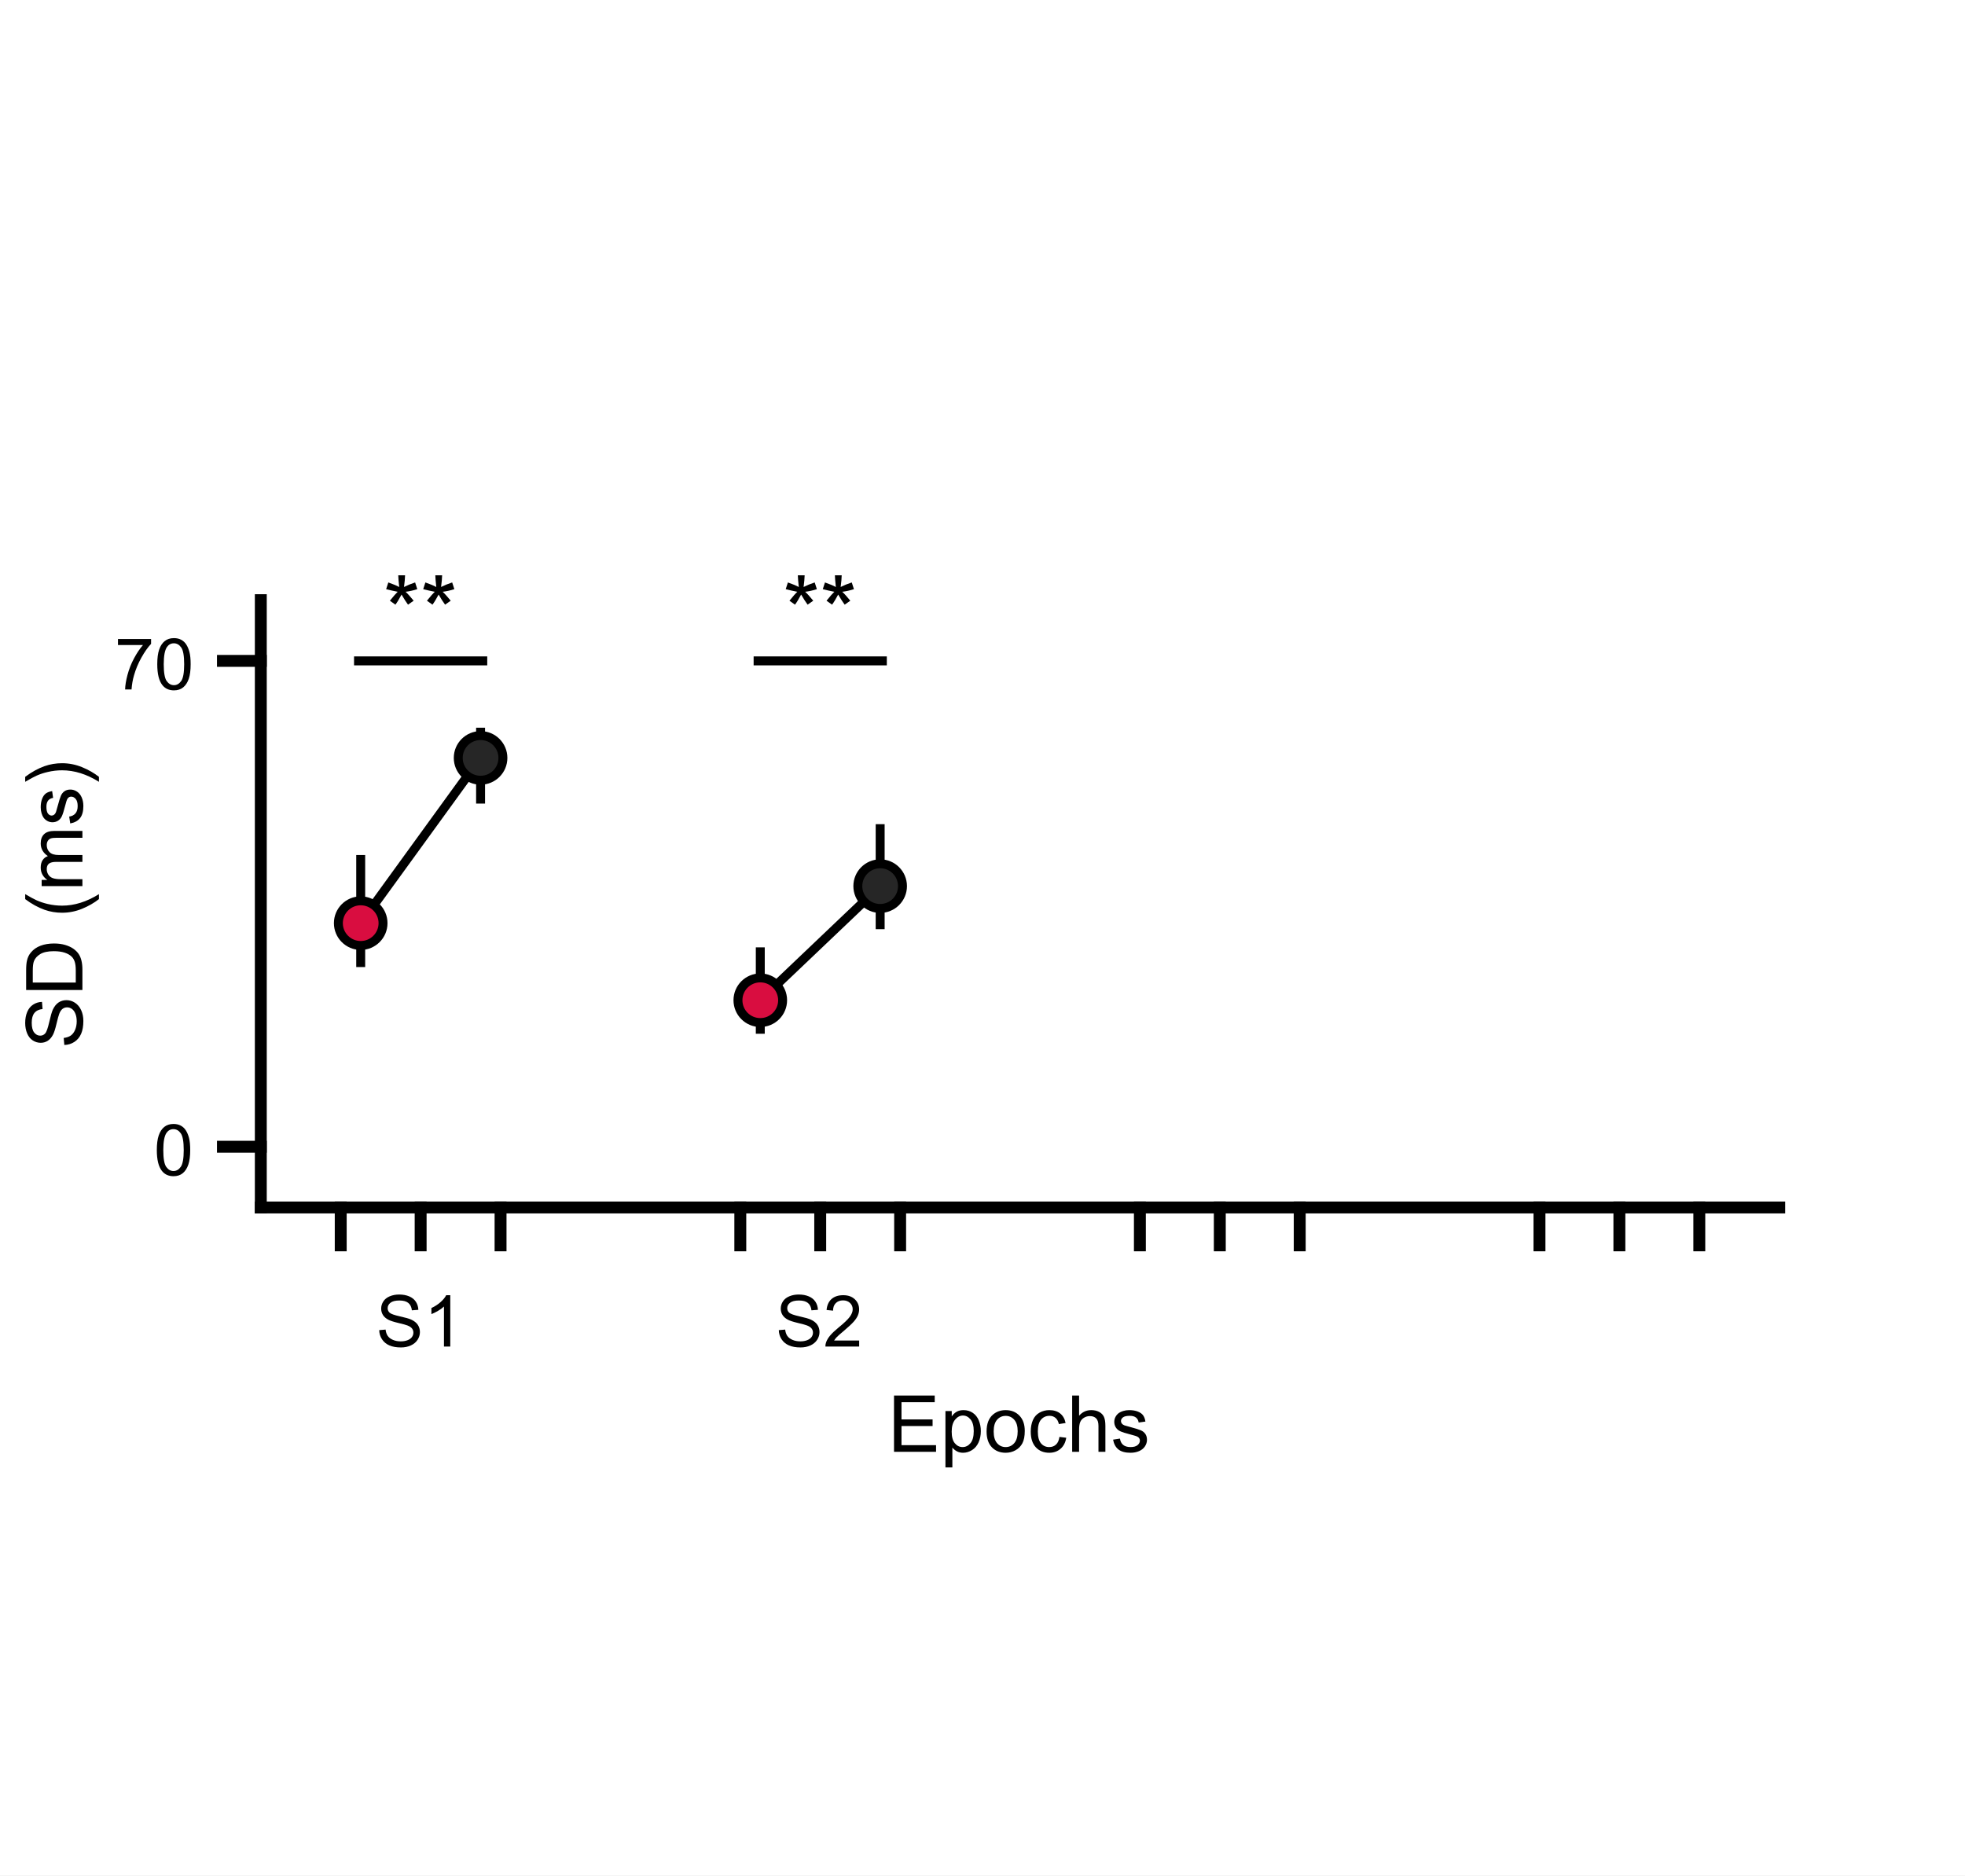
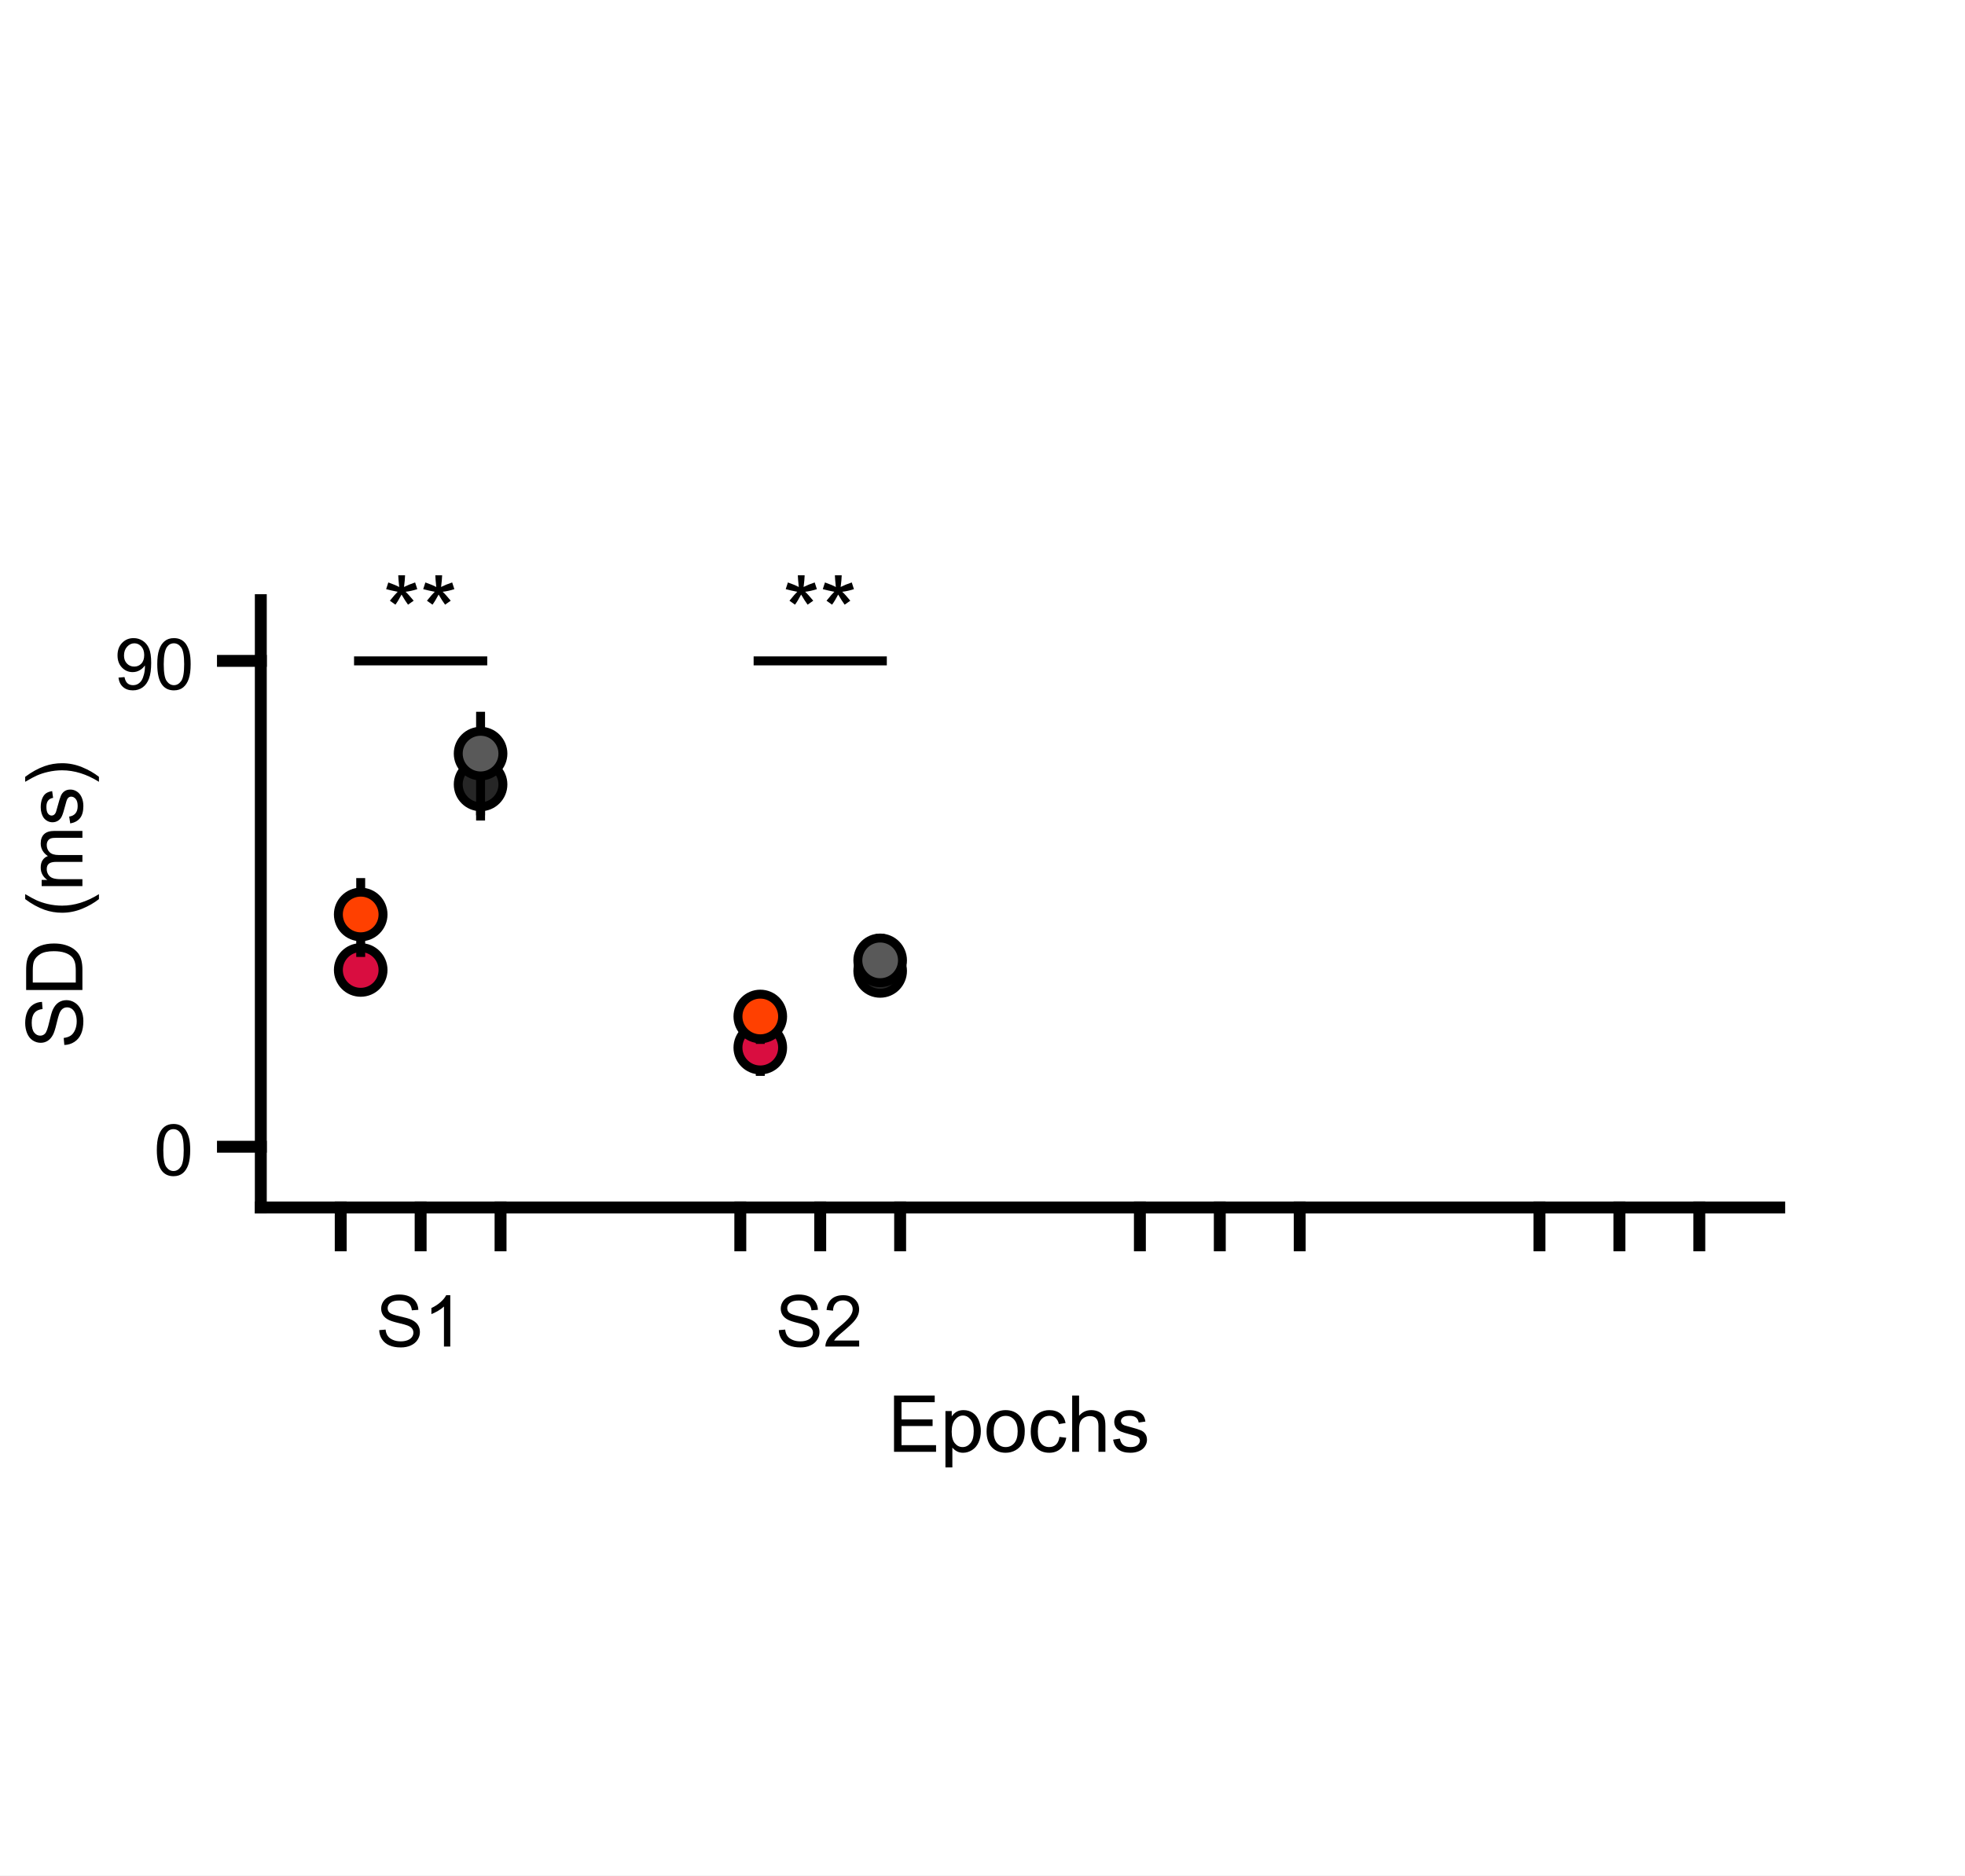
<svg xmlns="http://www.w3.org/2000/svg" style="fill-opacity:1; color-rendering:auto; color-interpolation:auto; text-rendering:auto; stroke:black; stroke-linecap:square; stroke-miterlimit:10; shape-rendering:auto; stroke-opacity:1; fill:black; stroke-dasharray:none; font-weight:normal; stroke-width:1; font-family:'Dialog'; font-style:normal; stroke-linejoin:miter; font-size:12px; stroke-dashoffset:0; image-rendering:auto;" width="550" height="525">
  <defs id="genericDefs" />
  <g>
    <defs id="defs1">
      <clipPath clipPathUnits="userSpaceOnUse" id="clipPath1">
        <path d="M0 0 L550 0 L550 525 L0 525 L0 0 Z" />
      </clipPath>
    </defs>
    <g style="fill:white; stroke:white;">
      <rect x="0" y="0" width="550" style="clip-path:url(#clipPath1); stroke:none;" height="525" />
    </g>
    <g style="fill:white; text-rendering:optimizeSpeed; color-rendering:optimizeSpeed; image-rendering:optimizeSpeed; shape-rendering:crispEdges; stroke:white; color-interpolation:sRGB;">
      <rect x="0" width="550" height="525" y="0" style="stroke:none;" />
    </g>
    <g style="text-rendering:geometricPrecision; stroke-width:3.333; color-interpolation:linearRGB; color-rendering:optimizeQuality; image-rendering:optimizeQuality; stroke-linejoin:round;">
      <line y2="338" style="fill:none;" x1="73" x2="498" y1="338" />
      <line y2="348.6" style="fill:none;" x1="95.368" x2="95.368" y1="338" />
      <line y2="348.6" style="fill:none;" x1="117.737" x2="117.737" y1="338" />
      <line y2="348.6" style="fill:none;" x1="140.105" x2="140.105" y1="338" />
      <line y2="348.6" style="fill:none;" x1="207.21" x2="207.21" y1="338" />
      <line y2="348.6" style="fill:none;" x1="229.579" x2="229.579" y1="338" />
      <line y2="348.6" style="fill:none;" x1="251.947" x2="251.947" y1="338" />
      <line y2="348.6" style="fill:none;" x1="319.053" x2="319.053" y1="338" />
      <line y2="348.6" style="fill:none;" x1="341.421" x2="341.421" y1="338" />
      <line y2="348.6" style="fill:none;" x1="363.789" x2="363.789" y1="338" />
      <line y2="348.6" style="fill:none;" x1="430.895" x2="430.895" y1="338" />
      <line y2="348.6" style="fill:none;" x1="453.263" x2="453.263" y1="338" />
      <line y2="348.6" style="fill:none;" x1="475.632" x2="475.632" y1="338" />
    </g>
    <g transform="translate(117.7368,355.9333)" style="font-size:20px; text-rendering:geometricPrecision; color-rendering:optimizeQuality; image-rendering:optimizeQuality; font-family:'SansSerif'; color-interpolation:linearRGB;">
      <path style="stroke:none;" d="M-11.594 16.406 L-9.812 16.25 Q-9.688 17.312 -9.227 18 Q-8.766 18.688 -7.789 19.117 Q-6.812 19.547 -5.578 19.547 Q-4.5 19.547 -3.672 19.227 Q-2.844 18.906 -2.438 18.344 Q-2.031 17.781 -2.031 17.109 Q-2.031 16.438 -2.422 15.938 Q-2.812 15.438 -3.703 15.094 Q-4.281 14.859 -6.258 14.391 Q-8.234 13.922 -9.016 13.5 Q-10.047 12.969 -10.547 12.172 Q-11.047 11.375 -11.047 10.391 Q-11.047 9.297 -10.438 8.359 Q-9.828 7.422 -8.641 6.93 Q-7.453 6.438 -6.016 6.438 Q-4.422 6.438 -3.203 6.953 Q-1.984 7.469 -1.336 8.461 Q-0.688 9.453 -0.641 10.719 L-2.453 10.859 Q-2.594 9.5 -3.438 8.805 Q-4.281 8.109 -5.938 8.109 Q-7.656 8.109 -8.445 8.742 Q-9.234 9.375 -9.234 10.25 Q-9.234 11.031 -8.672 11.531 Q-8.125 12.031 -5.812 12.547 Q-3.5 13.062 -2.641 13.453 Q-1.391 14.031 -0.797 14.914 Q-0.203 15.797 -0.203 16.953 Q-0.203 18.094 -0.859 19.109 Q-1.516 20.125 -2.742 20.688 Q-3.969 21.25 -5.5 21.25 Q-7.438 21.25 -8.75 20.68 Q-10.062 20.109 -10.812 18.969 Q-11.562 17.828 -11.594 16.406 ZM8.293 21 L6.527 21 L6.527 9.797 Q5.902 10.406 4.871 11.008 Q3.84 11.609 3.012 11.922 L3.012 10.219 Q4.496 9.531 5.598 8.539 Q6.699 7.547 7.152 6.625 L8.293 6.625 L8.293 21 Z" />
    </g>
    <g transform="translate(229.5789,355.9333)" style="font-size:20px; text-rendering:geometricPrecision; color-rendering:optimizeQuality; image-rendering:optimizeQuality; font-family:'SansSerif'; color-interpolation:linearRGB;">
      <path style="stroke:none;" d="M-11.594 16.406 L-9.812 16.25 Q-9.688 17.312 -9.227 18 Q-8.766 18.688 -7.789 19.117 Q-6.812 19.547 -5.578 19.547 Q-4.5 19.547 -3.672 19.227 Q-2.844 18.906 -2.438 18.344 Q-2.031 17.781 -2.031 17.109 Q-2.031 16.438 -2.422 15.938 Q-2.812 15.438 -3.703 15.094 Q-4.281 14.859 -6.258 14.391 Q-8.234 13.922 -9.016 13.5 Q-10.047 12.969 -10.547 12.172 Q-11.047 11.375 -11.047 10.391 Q-11.047 9.297 -10.438 8.359 Q-9.828 7.422 -8.641 6.93 Q-7.453 6.438 -6.016 6.438 Q-4.422 6.438 -3.203 6.953 Q-1.984 7.469 -1.336 8.461 Q-0.688 9.453 -0.641 10.719 L-2.453 10.859 Q-2.594 9.5 -3.438 8.805 Q-4.281 8.109 -5.938 8.109 Q-7.656 8.109 -8.445 8.742 Q-9.234 9.375 -9.234 10.25 Q-9.234 11.031 -8.672 11.531 Q-8.125 12.031 -5.812 12.547 Q-3.5 13.062 -2.641 13.453 Q-1.391 14.031 -0.797 14.914 Q-0.203 15.797 -0.203 16.953 Q-0.203 18.094 -0.859 19.109 Q-1.516 20.125 -2.742 20.688 Q-3.969 21.25 -5.5 21.25 Q-7.438 21.25 -8.75 20.68 Q-10.062 20.109 -10.812 18.969 Q-11.562 17.828 -11.594 16.406 ZM10.902 19.312 L10.902 21 L1.449 21 Q1.434 20.359 1.652 19.781 Q2.012 18.812 2.809 17.875 Q3.606 16.938 5.106 15.703 Q7.449 13.797 8.27 12.68 Q9.09 11.562 9.09 10.562 Q9.09 9.516 8.34 8.797 Q7.59 8.078 6.387 8.078 Q5.121 8.078 4.356 8.844 Q3.59 9.609 3.59 10.953 L1.777 10.766 Q1.965 8.75 3.176 7.688 Q4.387 6.625 6.434 6.625 Q8.48 6.625 9.684 7.766 Q10.887 8.906 10.887 10.594 Q10.887 11.453 10.535 12.289 Q10.184 13.125 9.371 14.039 Q8.559 14.953 6.668 16.562 Q5.074 17.891 4.629 18.359 Q4.184 18.828 3.887 19.312 L10.902 19.312 Z" />
    </g>
    <g transform="translate(285.5002,383.4)" style="font-size:22px; text-rendering:geometricPrecision; color-rendering:optimizeQuality; image-rendering:optimizeQuality; font-family:'SansSerif'; color-interpolation:linearRGB;">
      <path style="stroke:none;" d="M-35.266 23 L-35.266 7.25 L-23.875 7.25 L-23.875 9.109 L-33.172 9.109 L-33.172 13.938 L-24.469 13.938 L-24.469 15.781 L-33.172 15.781 L-33.172 21.141 L-23.5 21.141 L-23.5 23 L-35.266 23 ZM-20.873 27.375 L-20.873 11.594 L-19.107 11.594 L-19.107 13.078 Q-18.498 12.203 -17.709 11.766 Q-16.92 11.328 -15.81 11.328 Q-14.342 11.328 -13.225 12.086 Q-12.107 12.844 -11.537 14.211 Q-10.967 15.578 -10.967 17.203 Q-10.967 18.953 -11.6 20.359 Q-12.232 21.766 -13.428 22.516 Q-14.623 23.266 -15.951 23.266 Q-16.904 23.266 -17.678 22.852 Q-18.451 22.438 -18.936 21.812 L-18.936 27.375 L-20.873 27.375 ZM-19.123 17.359 Q-19.123 19.562 -18.232 20.617 Q-17.342 21.672 -16.076 21.672 Q-14.779 21.672 -13.865 20.578 Q-12.951 19.484 -12.951 17.203 Q-12.951 15.016 -13.85 13.93 Q-14.748 12.844 -15.982 12.844 Q-17.217 12.844 -18.17 14 Q-19.123 15.156 -19.123 17.359 ZM-9.356 17.297 Q-9.356 14.125 -7.591 12.594 Q-6.122 11.328 -4.013 11.328 Q-1.653 11.328 -0.161 12.875 Q1.331 14.422 1.331 17.141 Q1.331 19.344 0.667 20.602 Q0.003 21.859 -1.255 22.562 Q-2.513 23.266 -4.013 23.266 Q-6.403 23.266 -7.88 21.727 Q-9.356 20.188 -9.356 17.297 ZM-7.372 17.297 Q-7.372 19.484 -6.419 20.578 Q-5.466 21.672 -4.013 21.672 Q-2.575 21.672 -1.614 20.57 Q-0.653 19.469 -0.653 17.234 Q-0.653 15.109 -1.614 14.023 Q-2.575 12.938 -4.013 12.938 Q-5.466 12.938 -6.419 14.023 Q-7.372 15.109 -7.372 17.297 ZM11.035 18.828 L12.941 19.062 Q12.629 21.031 11.348 22.148 Q10.066 23.266 8.191 23.266 Q5.848 23.266 4.426 21.734 Q3.004 20.203 3.004 17.344 Q3.004 15.484 3.613 14.102 Q4.223 12.719 5.481 12.023 Q6.738 11.328 8.207 11.328 Q10.066 11.328 11.246 12.273 Q12.426 13.219 12.754 14.938 L10.879 15.234 Q10.613 14.078 9.926 13.5 Q9.238 12.922 8.285 12.922 Q6.816 12.922 5.902 13.969 Q4.988 15.016 4.988 17.281 Q4.988 19.578 5.871 20.625 Q6.754 21.672 8.176 21.672 Q9.316 21.672 10.074 20.969 Q10.832 20.266 11.035 18.828 ZM14.598 23 L14.598 7.25 L16.535 7.25 L16.535 12.906 Q17.879 11.328 19.941 11.328 Q21.207 11.328 22.145 11.828 Q23.082 12.328 23.488 13.211 Q23.895 14.094 23.895 15.766 L23.895 23 L21.957 23 L21.957 15.766 Q21.957 14.312 21.324 13.656 Q20.691 13 19.551 13 Q18.691 13 17.934 13.445 Q17.176 13.891 16.855 14.656 Q16.535 15.422 16.535 16.766 L16.535 23 L14.598 23 ZM26.052 19.594 L27.974 19.297 Q28.13 20.438 28.864 21.055 Q29.599 21.672 30.927 21.672 Q32.255 21.672 32.903 21.125 Q33.552 20.578 33.552 19.859 Q33.552 19.203 32.974 18.828 Q32.583 18.562 31.005 18.172 Q28.864 17.625 28.044 17.234 Q27.224 16.844 26.802 16.148 Q26.38 15.453 26.38 14.625 Q26.38 13.859 26.731 13.211 Q27.083 12.562 27.677 12.125 Q28.13 11.797 28.911 11.562 Q29.692 11.328 30.583 11.328 Q31.927 11.328 32.942 11.719 Q33.958 12.109 34.442 12.766 Q34.927 13.422 35.099 14.531 L33.208 14.797 Q33.083 13.906 32.466 13.414 Q31.849 12.922 30.724 12.922 Q29.38 12.922 28.817 13.359 Q28.255 13.797 28.255 14.391 Q28.255 14.766 28.489 15.078 Q28.724 15.391 29.224 15.594 Q29.52 15.688 30.927 16.078 Q32.989 16.625 33.802 16.977 Q34.614 17.328 35.075 17.992 Q35.536 18.656 35.536 19.641 Q35.536 20.609 34.974 21.469 Q34.411 22.328 33.341 22.797 Q32.27 23.266 30.927 23.266 Q28.708 23.266 27.544 22.336 Q26.38 21.406 26.052 19.594 Z" />
    </g>
    <g style="text-rendering:geometricPrecision; stroke-width:3.333; color-interpolation:linearRGB; color-rendering:optimizeQuality; image-rendering:optimizeQuality; stroke-linejoin:round;">
      <line y2="168" style="fill:none;" x1="73" x2="73" y1="338" />
      <line y2="321" style="fill:none;" x1="73" x2="62.4" y1="321" />
      <line y2="185" style="fill:none;" x1="73" x2="62.4" y1="185" />
    </g>
    <g transform="translate(55.0667,321)" style="font-size:20px; text-rendering:geometricPrecision; color-rendering:optimizeQuality; image-rendering:optimizeQuality; font-family:'SansSerif'; color-interpolation:linearRGB;">
      <path style="stroke:none;" d="M-11.172 0.938 Q-11.172 -1.594 -10.648 -3.148 Q-10.125 -4.703 -9.094 -5.539 Q-8.062 -6.375 -6.5 -6.375 Q-5.344 -6.375 -4.477 -5.914 Q-3.609 -5.453 -3.047 -4.578 Q-2.484 -3.703 -2.156 -2.445 Q-1.828 -1.188 -1.828 0.938 Q-1.828 3.453 -2.352 5 Q-2.875 6.547 -3.898 7.398 Q-4.922 8.25 -6.5 8.25 Q-8.578 8.25 -9.75 6.766 Q-11.172 4.969 -11.172 0.938 ZM-9.359 0.938 Q-9.359 4.469 -8.539 5.633 Q-7.719 6.797 -6.5 6.797 Q-5.297 6.797 -4.469 5.625 Q-3.641 4.453 -3.641 0.938 Q-3.641 -2.594 -4.469 -3.758 Q-5.297 -4.922 -6.516 -4.922 Q-7.734 -4.922 -8.453 -3.891 Q-9.359 -2.594 -9.359 0.938 Z" />
    </g>
    <g transform="translate(55.0667,185)" style="font-size:20px; text-rendering:geometricPrecision; color-rendering:optimizeQuality; image-rendering:optimizeQuality; font-family:'SansSerif'; color-interpolation:linearRGB;">
-       <path style="stroke:none;" d="M-22.047 -4.438 L-22.047 -6.125 L-12.781 -6.125 L-12.781 -4.766 Q-14.156 -3.312 -15.5 -0.898 Q-16.844 1.516 -17.562 4.062 Q-18.094 5.859 -18.25 8 L-20.047 8 Q-20.016 6.312 -19.383 3.922 Q-18.75 1.531 -17.562 -0.695 Q-16.375 -2.922 -15.047 -4.438 L-22.047 -4.438 ZM-11.049 0.938 Q-11.049 -1.594 -10.525 -3.148 Q-10.002 -4.703 -8.971 -5.539 Q-7.939 -6.375 -6.377 -6.375 Q-5.221 -6.375 -4.354 -5.914 Q-3.486 -5.453 -2.924 -4.578 Q-2.361 -3.703 -2.033 -2.445 Q-1.705 -1.188 -1.705 0.938 Q-1.705 3.453 -2.228 5 Q-2.752 6.547 -3.775 7.398 Q-4.799 8.25 -6.377 8.25 Q-8.455 8.25 -9.627 6.766 Q-11.049 4.969 -11.049 0.938 ZM-9.236 0.938 Q-9.236 4.469 -8.416 5.633 Q-7.596 6.797 -6.377 6.797 Q-5.174 6.797 -4.346 5.625 Q-3.518 4.453 -3.518 0.938 Q-3.518 -2.594 -4.346 -3.758 Q-5.174 -4.922 -6.393 -4.922 Q-7.611 -4.922 -8.33 -3.891 Q-9.236 -2.594 -9.236 0.938 Z" />
+       <path style="stroke:none;" d="M-21.906 4.688 L-20.219 4.531 Q-20 5.719 -19.398 6.258 Q-18.797 6.797 -17.844 6.797 Q-17.031 6.797 -16.422 6.43 Q-15.812 6.062 -15.422 5.438 Q-15.031 4.812 -14.766 3.758 Q-14.5 2.703 -14.5 1.609 Q-14.5 1.5 -14.516 1.266 Q-15.047 2.094 -15.953 2.617 Q-16.859 3.141 -17.938 3.141 Q-19.703 3.141 -20.938 1.852 Q-22.172 0.562 -22.172 -1.547 Q-22.172 -3.719 -20.883 -5.047 Q-19.594 -6.375 -17.672 -6.375 Q-16.266 -6.375 -15.109 -5.625 Q-13.953 -4.875 -13.352 -3.484 Q-12.75 -2.094 -12.75 0.547 Q-12.75 3.297 -13.352 4.922 Q-13.953 6.547 -15.125 7.398 Q-16.297 8.25 -17.875 8.25 Q-19.562 8.25 -20.625 7.312 Q-21.688 6.375 -21.906 4.688 ZM-14.703 -1.625 Q-14.703 -3.141 -15.508 -4.031 Q-16.312 -4.922 -17.453 -4.922 Q-18.625 -4.922 -19.492 -3.961 Q-20.359 -3 -20.359 -1.484 Q-20.359 -0.109 -19.539 0.742 Q-18.719 1.594 -17.5 1.594 Q-16.281 1.594 -15.492 0.742 Q-14.703 -0.109 -14.703 -1.625 ZM-11.049 0.938 Q-11.049 -1.594 -10.525 -3.148 Q-10.002 -4.703 -8.971 -5.539 Q-7.939 -6.375 -6.377 -6.375 Q-5.221 -6.375 -4.354 -5.914 Q-3.486 -5.453 -2.924 -4.578 Q-2.361 -3.703 -2.033 -2.445 Q-1.705 -1.188 -1.705 0.938 Q-1.705 3.453 -2.228 5 Q-2.752 6.547 -3.775 7.398 Q-4.799 8.25 -6.377 8.25 Q-8.455 8.25 -9.627 6.766 Q-11.049 4.969 -11.049 0.938 ZM-9.236 0.938 Q-9.236 4.469 -8.416 5.633 Q-7.596 6.797 -6.377 6.797 Q-5.174 6.797 -4.346 5.625 Q-3.518 4.453 -3.518 0.938 Q-3.518 -2.594 -4.346 -3.758 Q-5.174 -4.922 -6.393 -4.922 Q-7.611 -4.922 -8.33 -3.891 Q-9.236 -2.594 -9.236 0.938 Z" />
    </g>
    <g transform="translate(28.0667,252.9999) rotate(-90)" style="font-size:22px; text-rendering:geometricPrecision; color-rendering:optimizeQuality; image-rendering:optimizeQuality; font-family:'SansSerif'; color-interpolation:linearRGB;">
      <path style="stroke:none;" d="M-39.516 -10.062 L-37.547 -10.234 Q-37.406 -9.047 -36.898 -8.289 Q-36.391 -7.531 -35.312 -7.062 Q-34.234 -6.594 -32.891 -6.594 Q-31.703 -6.594 -30.789 -6.953 Q-29.875 -7.312 -29.43 -7.93 Q-28.984 -8.547 -28.984 -9.281 Q-28.984 -10.016 -29.414 -10.57 Q-29.844 -11.125 -30.828 -11.5 Q-31.469 -11.75 -33.641 -12.266 Q-35.812 -12.781 -36.672 -13.25 Q-37.797 -13.844 -38.352 -14.719 Q-38.906 -15.594 -38.906 -16.672 Q-38.906 -17.875 -38.234 -18.906 Q-37.562 -19.938 -36.258 -20.477 Q-34.953 -21.016 -33.359 -21.016 Q-31.609 -21.016 -30.273 -20.453 Q-28.938 -19.891 -28.219 -18.797 Q-27.5 -17.703 -27.453 -16.312 L-29.453 -16.156 Q-29.609 -17.656 -30.539 -18.422 Q-31.469 -19.188 -33.281 -19.188 Q-35.172 -19.188 -36.039 -18.492 Q-36.906 -17.797 -36.906 -16.812 Q-36.906 -15.969 -36.281 -15.422 Q-35.688 -14.875 -33.148 -14.297 Q-30.609 -13.719 -29.656 -13.297 Q-28.281 -12.656 -27.625 -11.688 Q-26.969 -10.719 -26.969 -9.453 Q-26.969 -8.188 -27.695 -7.078 Q-28.422 -5.969 -29.766 -5.352 Q-31.109 -4.734 -32.797 -4.734 Q-34.938 -4.734 -36.383 -5.359 Q-37.828 -5.984 -38.648 -7.234 Q-39.469 -8.484 -39.516 -10.062 ZM-24.123 -5 L-24.123 -20.75 L-18.701 -20.75 Q-16.873 -20.75 -15.904 -20.516 Q-14.545 -20.219 -13.592 -19.391 Q-12.342 -18.344 -11.725 -16.703 Q-11.107 -15.062 -11.107 -12.953 Q-11.107 -11.172 -11.529 -9.781 Q-11.951 -8.391 -12.607 -7.484 Q-13.264 -6.578 -14.037 -6.055 Q-14.81 -5.531 -15.912 -5.266 Q-17.014 -5 -18.451 -5 L-24.123 -5 ZM-22.045 -6.859 L-18.686 -6.859 Q-17.123 -6.859 -16.24 -7.148 Q-15.357 -7.438 -14.826 -7.969 Q-14.092 -8.703 -13.678 -9.953 Q-13.264 -11.203 -13.264 -13 Q-13.264 -15.469 -14.068 -16.789 Q-14.873 -18.109 -16.045 -18.562 Q-16.873 -18.891 -18.732 -18.891 L-22.045 -18.891 L-22.045 -6.859 ZM1.315 -0.375 Q-0.279 -2.391 -1.389 -5.094 Q-2.498 -7.797 -2.498 -10.703 Q-2.498 -13.266 -1.67 -15.609 Q-0.701 -18.328 1.315 -21.016 L2.705 -21.016 Q1.408 -18.781 0.986 -17.828 Q0.33 -16.344 -0.045 -14.734 Q-0.514 -12.719 -0.514 -10.688 Q-0.514 -5.531 2.705 -0.375 L1.315 -0.375 ZM4.953 -5 L4.953 -16.406 L6.688 -16.406 L6.688 -14.812 Q7.219 -15.641 8.109 -16.156 Q9 -16.672 10.141 -16.672 Q11.406 -16.672 12.219 -16.141 Q13.031 -15.609 13.359 -14.672 Q14.719 -16.672 16.891 -16.672 Q18.578 -16.672 19.492 -15.727 Q20.406 -14.781 20.406 -12.828 L20.406 -5 L18.484 -5 L18.484 -12.188 Q18.484 -13.344 18.297 -13.859 Q18.109 -14.375 17.617 -14.68 Q17.125 -14.984 16.453 -14.984 Q15.25 -14.984 14.453 -14.188 Q13.656 -13.391 13.656 -11.625 L13.656 -5 L11.734 -5 L11.734 -12.406 Q11.734 -13.703 11.258 -14.344 Q10.781 -14.984 9.703 -14.984 Q8.891 -14.984 8.195 -14.555 Q7.5 -14.125 7.195 -13.305 Q6.891 -12.484 6.891 -10.922 L6.891 -5 L4.953 -5 ZM22.498 -8.406 L24.42 -8.703 Q24.576 -7.562 25.311 -6.945 Q26.045 -6.328 27.373 -6.328 Q28.701 -6.328 29.35 -6.875 Q29.998 -7.422 29.998 -8.141 Q29.998 -8.797 29.42 -9.172 Q29.029 -9.438 27.451 -9.828 Q25.311 -10.375 24.49 -10.766 Q23.67 -11.156 23.248 -11.852 Q22.826 -12.547 22.826 -13.375 Q22.826 -14.141 23.178 -14.789 Q23.529 -15.438 24.123 -15.875 Q24.576 -16.203 25.357 -16.438 Q26.139 -16.672 27.029 -16.672 Q28.373 -16.672 29.389 -16.281 Q30.404 -15.891 30.889 -15.234 Q31.373 -14.578 31.545 -13.469 L29.654 -13.203 Q29.529 -14.094 28.912 -14.586 Q28.295 -15.078 27.17 -15.078 Q25.826 -15.078 25.264 -14.641 Q24.701 -14.203 24.701 -13.609 Q24.701 -13.234 24.936 -12.922 Q25.17 -12.609 25.67 -12.406 Q25.967 -12.312 27.373 -11.922 Q29.436 -11.375 30.248 -11.023 Q31.061 -10.672 31.521 -10.008 Q31.982 -9.344 31.982 -8.359 Q31.982 -7.391 31.42 -6.531 Q30.857 -5.672 29.787 -5.203 Q28.717 -4.734 27.373 -4.734 Q25.154 -4.734 23.99 -5.664 Q22.826 -6.594 22.498 -8.406 ZM35.545 -0.375 L34.154 -0.375 Q37.373 -5.531 37.373 -10.688 Q37.373 -12.719 36.904 -14.703 Q36.545 -16.312 35.889 -17.797 Q35.467 -18.766 34.154 -21.016 L35.545 -21.016 Q37.56 -18.328 38.529 -15.609 Q39.357 -13.266 39.357 -10.703 Q39.357 -7.797 38.248 -5.094 Q37.139 -2.391 35.545 -0.375 Z" />
    </g>
    <g style="stroke-linecap:butt; text-rendering:geometricPrecision; color-rendering:optimizeQuality; image-rendering:optimizeQuality; stroke-linejoin:round; color-interpolation:linearRGB; stroke-width:2.5;">
-       <line y2="212.156" style="fill:none;" x1="100.96" x2="134.513" y1="258.412" />
-       <line y2="270.698" style="fill:none;" x1="100.96" x2="100.96" y1="258.412" />
-       <line y2="239.349" style="fill:none;" x1="100.96" x2="100.96" y1="258.412" />
+       <line y2="278.298" style="fill:none;" x1="100.96" x2="100.96" y1="271.519" />
+       <line y2="266.523" style="fill:none;" x1="100.96" x2="100.96" y1="271.519" />
    </g>
-     <g transform="translate(100.9605,258.4121)" style="fill:rgb(217,13,64); text-rendering:geometricPrecision; color-rendering:optimizeQuality; image-rendering:optimizeQuality; color-interpolation:linearRGB; stroke:rgb(217,13,64);">
+     <g transform="translate(100.9605,271.5191)" style="fill:rgb(217,13,64); text-rendering:geometricPrecision; color-rendering:optimizeQuality; image-rendering:optimizeQuality; color-interpolation:linearRGB; stroke:rgb(217,13,64);">
      <circle r="6.25" style="stroke:none;" cx="0" cy="0" />
    </g>
-     <g transform="translate(100.9605,258.4121)" style="stroke-linecap:butt; text-rendering:geometricPrecision; color-rendering:optimizeQuality; image-rendering:optimizeQuality; stroke-linejoin:round; color-interpolation:linearRGB; stroke-width:2.5;">
+     <g transform="translate(100.9605,271.5191)" style="stroke-linecap:butt; text-rendering:geometricPrecision; color-rendering:optimizeQuality; image-rendering:optimizeQuality; stroke-linejoin:round; color-interpolation:linearRGB; stroke-width:2.5;">
      <path style="stroke:none;" d="M0 -5 C2.761 -5 5 -2.761 5 0 L5 0 C5 2.761 2.761 5 -0 5 C-2.761 5 -5 2.761 -5 -0 C-5 -2.761 -2.761 -5 0 -5 ZM0 -7.5 C-4.142 -7.5 -7.5 -4.142 -7.5 -0 C-7.5 4.142 -4.142 7.5 -0 7.5 C4.142 7.5 7.5 4.142 7.5 0 L7.5 0 C7.5 -4.142 4.142 -7.5 0 -7.5 Z" />
-       <line transform="translate(-100.9605,-258.4121)" x1="134.513" x2="134.513" y1="212.156" style="fill:none;" y2="224.947" />
-       <line transform="translate(-100.9605,-258.4121)" x1="134.513" x2="134.513" y1="212.156" style="fill:none;" y2="203.702" />
+       <line transform="translate(-100.9605,-271.5191)" x1="134.513" x2="134.513" y1="219.584" style="fill:none;" y2="228.229" />
+       <line transform="translate(-100.9605,-271.5191)" x1="134.513" x2="134.513" y1="219.584" style="fill:none;" y2="207.101" />
    </g>
-     <g transform="translate(134.5132,212.1561)" style="fill:rgb(38,38,38); text-rendering:geometricPrecision; color-rendering:optimizeQuality; image-rendering:optimizeQuality; color-interpolation:linearRGB; stroke:rgb(38,38,38);">
+     <g transform="translate(134.5132,219.5842)" style="fill:rgb(38,38,38); text-rendering:geometricPrecision; color-rendering:optimizeQuality; image-rendering:optimizeQuality; color-interpolation:linearRGB; stroke:rgb(38,38,38);">
      <circle r="6.25" style="stroke:none;" cx="0" cy="0" />
    </g>
-     <g transform="translate(134.5132,212.1561)" style="stroke-linecap:butt; text-rendering:geometricPrecision; color-rendering:optimizeQuality; image-rendering:optimizeQuality; stroke-linejoin:round; color-interpolation:linearRGB; stroke-width:2.5;">
+     <g transform="translate(134.5132,219.5842)" style="stroke-linecap:butt; text-rendering:geometricPrecision; color-rendering:optimizeQuality; image-rendering:optimizeQuality; stroke-linejoin:round; color-interpolation:linearRGB; stroke-width:2.5;">
      <path style="stroke:none;" d="M0 -5 C2.761 -5 5 -2.761 5 0 L5 0 C5 2.761 2.761 5 -0 5 C-2.761 5 -5 2.761 -5 -0 C-5 -2.761 -2.761 -5 0 -5 ZM0 -7.5 C-4.142 -7.5 -7.5 -4.142 -7.5 -0 C-7.5 4.142 -4.142 7.5 -0 7.5 C4.142 7.5 7.5 4.142 7.5 0 L7.5 0 C7.5 -4.142 4.142 -7.5 0 -7.5 Z" />
-       <line transform="translate(-134.5132,-212.1561)" x1="212.803" x2="246.355" y1="279.989" style="fill:none;" y2="248.048" />
-       <line transform="translate(-134.5132,-212.1561)" x1="212.803" x2="212.803" y1="279.989" style="fill:none;" y2="289.376" />
-       <line transform="translate(-134.5132,-212.1561)" x1="212.803" x2="212.803" y1="279.989" style="fill:none;" y2="265.19" />
+       <line transform="translate(-134.5132,-219.5842)" x1="100.96" x2="100.96" y1="255.984" style="fill:none;" y2="267.877" />
+       <line transform="translate(-134.5132,-219.5842)" x1="100.96" x2="100.96" y1="255.984" style="fill:none;" y2="245.797" />
    </g>
-     <g transform="translate(212.8026,279.9889)" style="fill:rgb(217,13,64); text-rendering:geometricPrecision; color-rendering:optimizeQuality; image-rendering:optimizeQuality; color-interpolation:linearRGB; stroke:rgb(217,13,64);">
+     <g transform="translate(100.9605,255.9845)" style="fill:rgb(255,64,0); text-rendering:geometricPrecision; color-rendering:optimizeQuality; image-rendering:optimizeQuality; color-interpolation:linearRGB; stroke:rgb(255,64,0);">
      <circle r="6.25" style="stroke:none;" cx="0" cy="0" />
    </g>
-     <g transform="translate(212.8026,279.9889)" style="stroke-linecap:butt; text-rendering:geometricPrecision; color-rendering:optimizeQuality; image-rendering:optimizeQuality; stroke-linejoin:round; color-interpolation:linearRGB; stroke-width:2.5;">
+     <g transform="translate(100.9605,255.9845)" style="stroke-linecap:butt; text-rendering:geometricPrecision; color-rendering:optimizeQuality; image-rendering:optimizeQuality; stroke-linejoin:round; color-interpolation:linearRGB; stroke-width:2.5;">
      <path style="stroke:none;" d="M0 -5 C2.761 -5 5 -2.761 5 0 L5 0 C5 2.761 2.761 5 -0 5 C-2.761 5 -5 2.761 -5 -0 C-5 -2.761 -2.761 -5 0 -5 ZM0 -7.5 C-4.142 -7.5 -7.5 -4.142 -7.5 -0 C-7.5 4.142 -4.142 7.5 -0 7.5 C4.142 7.5 7.5 4.142 7.5 0 L7.5 0 C7.5 -4.142 4.142 -7.5 0 -7.5 Z" />
-       <line transform="translate(-212.8026,-279.9889)" x1="246.355" x2="246.355" y1="248.048" style="fill:none;" y2="260.095" />
-       <line transform="translate(-212.8026,-279.9889)" x1="246.355" x2="246.355" y1="248.048" style="fill:none;" y2="230.707" />
+       <line transform="translate(-100.9605,-255.9845)" x1="134.513" x2="134.513" y1="210.953" style="fill:none;" y2="229.682" />
+       <line transform="translate(-100.9605,-255.9845)" x1="134.513" x2="134.513" y1="210.953" style="fill:none;" y2="199.242" />
    </g>
-     <g transform="translate(246.3553,248.0479)" style="fill:rgb(38,38,38); text-rendering:geometricPrecision; color-rendering:optimizeQuality; image-rendering:optimizeQuality; color-interpolation:linearRGB; stroke:rgb(38,38,38);">
+     <g transform="translate(134.5132,210.9535)" style="fill:rgb(89,89,89); text-rendering:geometricPrecision; color-rendering:optimizeQuality; image-rendering:optimizeQuality; color-interpolation:linearRGB; stroke:rgb(89,89,89);">
      <circle r="6.25" style="stroke:none;" cx="0" cy="0" />
    </g>
-     <g transform="translate(246.3553,248.0479)" style="stroke-linecap:butt; text-rendering:geometricPrecision; color-rendering:optimizeQuality; image-rendering:optimizeQuality; stroke-linejoin:round; color-interpolation:linearRGB; stroke-width:2.5;">
+     <g transform="translate(134.5132,210.9535)" style="stroke-linecap:butt; text-rendering:geometricPrecision; color-rendering:optimizeQuality; image-rendering:optimizeQuality; stroke-linejoin:round; color-interpolation:linearRGB; stroke-width:2.5;">
      <path style="stroke:none;" d="M0 -5 C2.761 -5 5 -2.761 5 0 L5 0 C5 2.761 2.761 5 -0 5 C-2.761 5 -5 2.761 -5 -0 C-5 -2.761 -2.761 -5 0 -5 ZM0 -7.5 C-4.142 -7.5 -7.5 -4.142 -7.5 -0 C-7.5 4.142 -4.142 7.5 -0 7.5 C4.142 7.5 7.5 4.142 7.5 0 L7.5 0 C7.5 -4.142 4.142 -7.5 0 -7.5 Z" />
-       <line transform="translate(-246.3553,-248.0479)" x1="99.097" x2="136.377" y1="185" style="fill:none;" y2="185" />
+       <line transform="translate(-134.5132,-210.9535)" x1="212.803" x2="212.803" y1="293.258" style="fill:none;" y2="301.161" />
+       <line transform="translate(-134.5132,-210.9535)" x1="212.803" x2="212.803" y1="293.258" style="fill:none;" y2="288.237" />
+     </g>
+     <g transform="translate(212.8026,293.2581)" style="fill:rgb(217,13,64); text-rendering:geometricPrecision; color-rendering:optimizeQuality; image-rendering:optimizeQuality; color-interpolation:linearRGB; stroke:rgb(217,13,64);">
+       <circle r="6.25" style="stroke:none;" cx="0" cy="0" />
+     </g>
+     <g transform="translate(212.8026,293.2581)" style="stroke-linecap:butt; text-rendering:geometricPrecision; color-rendering:optimizeQuality; image-rendering:optimizeQuality; stroke-linejoin:round; color-interpolation:linearRGB; stroke-width:2.5;">
+       <path style="stroke:none;" d="M0 -5 C2.761 -5 5 -2.761 5 0 L5 0 C5 2.761 2.761 5 -0 5 C-2.761 5 -5 2.761 -5 -0 C-5 -2.761 -2.761 -5 0 -5 ZM0 -7.5 C-4.142 -7.5 -7.5 -4.142 -7.5 -0 C-7.5 4.142 -4.142 7.5 -0 7.5 C4.142 7.5 7.5 4.142 7.5 0 L7.5 0 C7.5 -4.142 4.142 -7.5 0 -7.5 Z" />
+       <line transform="translate(-212.8026,-293.2581)" x1="246.355" x2="246.355" y1="271.789" style="fill:none;" y2="273.289" />
+       <line transform="translate(-212.8026,-293.2581)" x1="246.355" x2="246.355" y1="271.789" style="fill:none;" y2="266.556" />
+     </g>
+     <g transform="translate(246.3553,271.7892)" style="fill:rgb(38,38,38); text-rendering:geometricPrecision; color-rendering:optimizeQuality; image-rendering:optimizeQuality; color-interpolation:linearRGB; stroke:rgb(38,38,38);">
+       <circle r="6.25" style="stroke:none;" cx="0" cy="0" />
+     </g>
+     <g transform="translate(246.3553,271.7892)" style="stroke-linecap:butt; text-rendering:geometricPrecision; color-rendering:optimizeQuality; image-rendering:optimizeQuality; stroke-linejoin:round; color-interpolation:linearRGB; stroke-width:2.5;">
+       <path style="stroke:none;" d="M0 -5 C2.761 -5 5 -2.761 5 0 L5 0 C5 2.761 2.761 5 -0 5 C-2.761 5 -5 2.761 -5 -0 C-5 -2.761 -2.761 -5 0 -5 ZM0 -7.5 C-4.142 -7.5 -7.5 -4.142 -7.5 -0 C-7.5 4.142 -4.142 7.5 -0 7.5 C4.142 7.5 7.5 4.142 7.5 0 L7.5 0 C7.5 -4.142 4.142 -7.5 0 -7.5 Z" />
+       <line transform="translate(-246.3553,-271.7892)" x1="212.803" x2="212.803" y1="284.537" style="fill:none;" y2="292.214" />
+       <line transform="translate(-246.3553,-271.7892)" x1="212.803" x2="212.803" y1="284.537" style="fill:none;" y2="281.156" />
+     </g>
+     <g transform="translate(212.8026,284.5367)" style="fill:rgb(255,64,0); text-rendering:geometricPrecision; color-rendering:optimizeQuality; image-rendering:optimizeQuality; color-interpolation:linearRGB; stroke:rgb(255,64,0);">
+       <circle r="6.25" style="stroke:none;" cx="0" cy="0" />
+     </g>
+     <g transform="translate(212.8026,284.5367)" style="stroke-linecap:butt; text-rendering:geometricPrecision; color-rendering:optimizeQuality; image-rendering:optimizeQuality; stroke-linejoin:round; color-interpolation:linearRGB; stroke-width:2.5;">
+       <path style="stroke:none;" d="M0 -5 C2.761 -5 5 -2.761 5 0 L5 0 C5 2.761 2.761 5 -0 5 C-2.761 5 -5 2.761 -5 -0 C-5 -2.761 -2.761 -5 0 -5 ZM0 -7.5 C-4.142 -7.5 -7.5 -4.142 -7.5 -0 C-7.5 4.142 -4.142 7.5 -0 7.5 C4.142 7.5 7.5 4.142 7.5 0 L7.5 0 C7.5 -4.142 4.142 -7.5 0 -7.5 Z" />
+       <line transform="translate(-212.8026,-284.5367)" x1="246.355" x2="246.355" y1="268.83" style="fill:none;" y2="271.911" />
+       <line transform="translate(-212.8026,-284.5367)" x1="246.355" x2="246.355" y1="268.83" style="fill:none;" y2="261.428" />
+     </g>
+     <g transform="translate(246.3553,268.8304)" style="fill:rgb(89,89,89); text-rendering:geometricPrecision; color-rendering:optimizeQuality; image-rendering:optimizeQuality; color-interpolation:linearRGB; stroke:rgb(89,89,89);">
+       <circle r="6.25" style="stroke:none;" cx="0" cy="0" />
+     </g>
+     <g transform="translate(246.3553,268.8304)" style="stroke-linecap:butt; text-rendering:geometricPrecision; color-rendering:optimizeQuality; image-rendering:optimizeQuality; stroke-linejoin:round; color-interpolation:linearRGB; stroke-width:2.5;">
+       <path style="stroke:none;" d="M0 -5 C2.761 -5 5 -2.761 5 0 L5 0 C5 2.761 2.761 5 -0 5 C-2.761 5 -5 2.761 -5 -0 C-5 -2.761 -2.761 -5 0 -5 ZM0 -7.5 C-4.142 -7.5 -7.5 -4.142 -7.5 -0 C-7.5 4.142 -4.142 7.5 -0 7.5 C4.142 7.5 7.5 4.142 7.5 0 L7.5 0 C7.5 -4.142 4.142 -7.5 0 -7.5 Z" />
+       <line transform="translate(-246.3553,-268.8304)" x1="99.097" x2="136.377" y1="185" style="fill:none;" y2="185" />
    </g>
    <g transform="translate(117.7368,186.7)" style="font-size:26.667px; text-rendering:geometricPrecision; color-rendering:optimizeQuality; image-rendering:optimizeQuality; font-family:'SansSerif'; color-interpolation:linearRGB;">
      <path style="stroke:none;" d="M-9.656 -21.781 L-9.047 -23.656 Q-6.953 -22.922 -6 -22.375 Q-6.25 -24.766 -6.266 -25.656 L-4.359 -25.656 Q-4.391 -24.359 -4.656 -22.391 Q-3.297 -23.078 -1.547 -23.656 L-0.938 -21.781 Q-2.609 -21.234 -4.219 -21.047 Q-3.422 -20.344 -1.953 -18.547 L-3.531 -17.438 Q-4.297 -18.469 -5.344 -20.266 Q-6.328 -18.406 -7.062 -17.438 L-8.609 -18.547 Q-7.078 -20.438 -6.422 -21.047 Q-8.125 -21.375 -9.656 -21.781 ZM0.717 -21.781 L1.327 -23.656 Q3.42 -22.922 4.374 -22.375 Q4.124 -24.766 4.108 -25.656 L6.014 -25.656 Q5.983 -24.359 5.717 -22.391 Q7.077 -23.078 8.827 -23.656 L9.436 -21.781 Q7.764 -21.234 6.155 -21.047 Q6.952 -20.344 8.42 -18.547 L6.842 -17.438 Q6.077 -18.469 5.03 -20.266 Q4.045 -18.406 3.311 -17.438 L1.764 -18.547 Q3.295 -20.438 3.952 -21.047 Q2.249 -21.375 0.717 -21.781 Z" />
    </g>
    <g style="stroke-linecap:butt; text-rendering:geometricPrecision; color-rendering:optimizeQuality; image-rendering:optimizeQuality; stroke-linejoin:round; color-interpolation:linearRGB; stroke-width:2.5;">
      <line y2="185" style="fill:none;" x1="210.939" x2="248.219" y1="185" />
    </g>
    <g transform="translate(229.5789,186.7)" style="font-size:26.667px; text-rendering:geometricPrecision; color-rendering:optimizeQuality; image-rendering:optimizeQuality; font-family:'SansSerif'; color-interpolation:linearRGB;">
      <path style="stroke:none;" d="M-9.656 -21.781 L-9.047 -23.656 Q-6.953 -22.922 -6 -22.375 Q-6.25 -24.766 -6.266 -25.656 L-4.359 -25.656 Q-4.391 -24.359 -4.656 -22.391 Q-3.297 -23.078 -1.547 -23.656 L-0.938 -21.781 Q-2.609 -21.234 -4.219 -21.047 Q-3.422 -20.344 -1.953 -18.547 L-3.531 -17.438 Q-4.297 -18.469 -5.344 -20.266 Q-6.328 -18.406 -7.062 -17.438 L-8.609 -18.547 Q-7.078 -20.438 -6.422 -21.047 Q-8.125 -21.375 -9.656 -21.781 ZM0.717 -21.781 L1.327 -23.656 Q3.42 -22.922 4.374 -22.375 Q4.124 -24.766 4.108 -25.656 L6.014 -25.656 Q5.983 -24.359 5.717 -22.391 Q7.077 -23.078 8.827 -23.656 L9.436 -21.781 Q7.764 -21.234 6.155 -21.047 Q6.952 -20.344 8.42 -18.547 L6.842 -17.438 Q6.077 -18.469 5.03 -20.266 Q4.045 -18.406 3.311 -17.438 L1.764 -18.547 Q3.295 -20.438 3.952 -21.047 Q2.249 -21.375 0.717 -21.781 Z" />
    </g>
  </g>
</svg>
